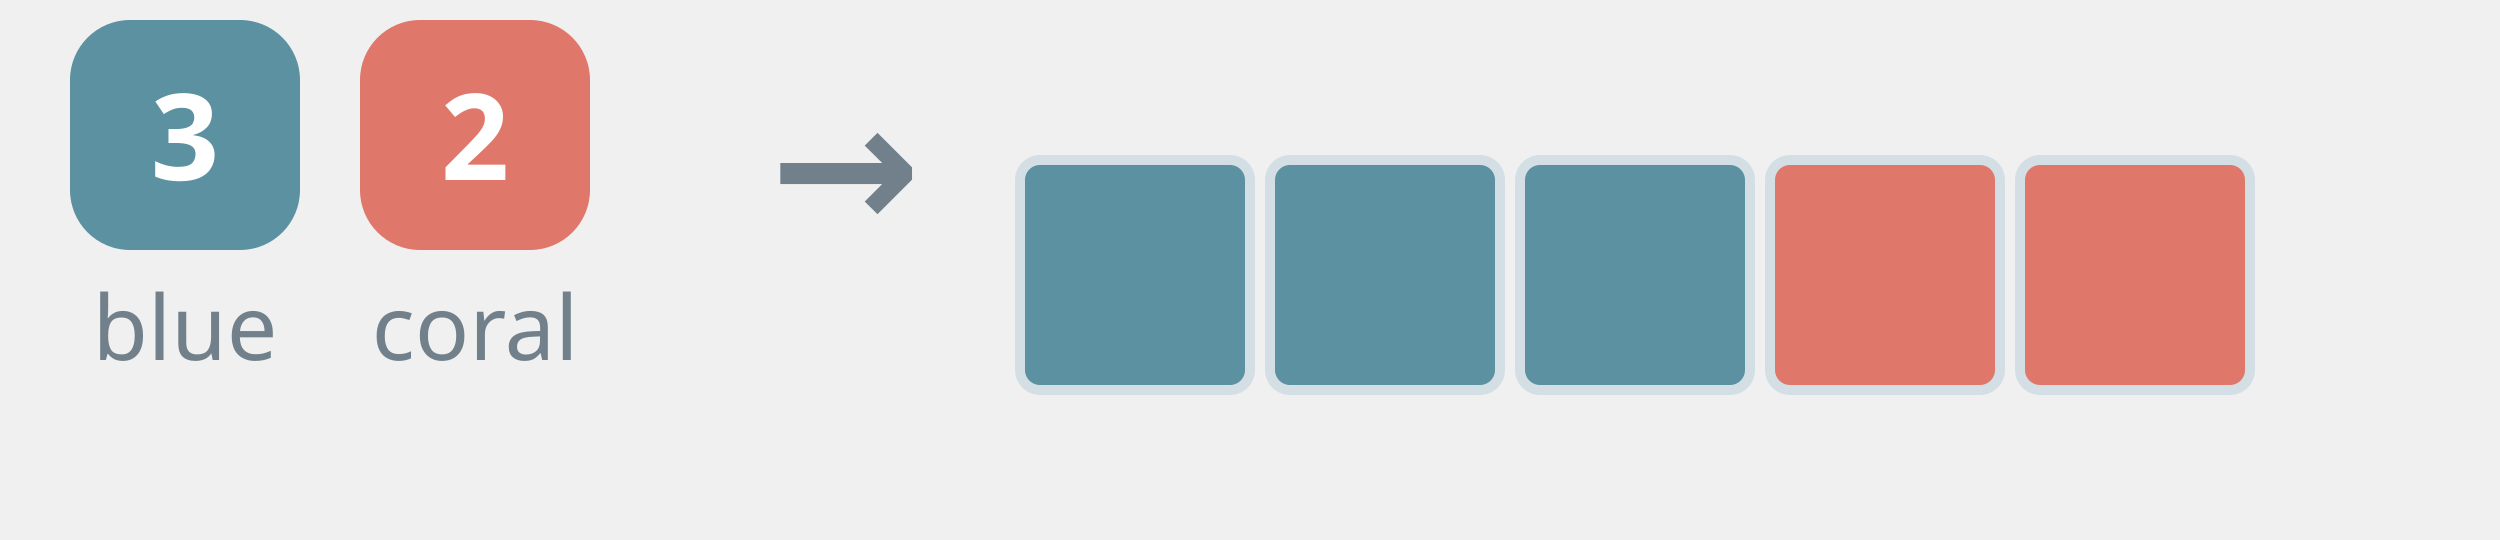
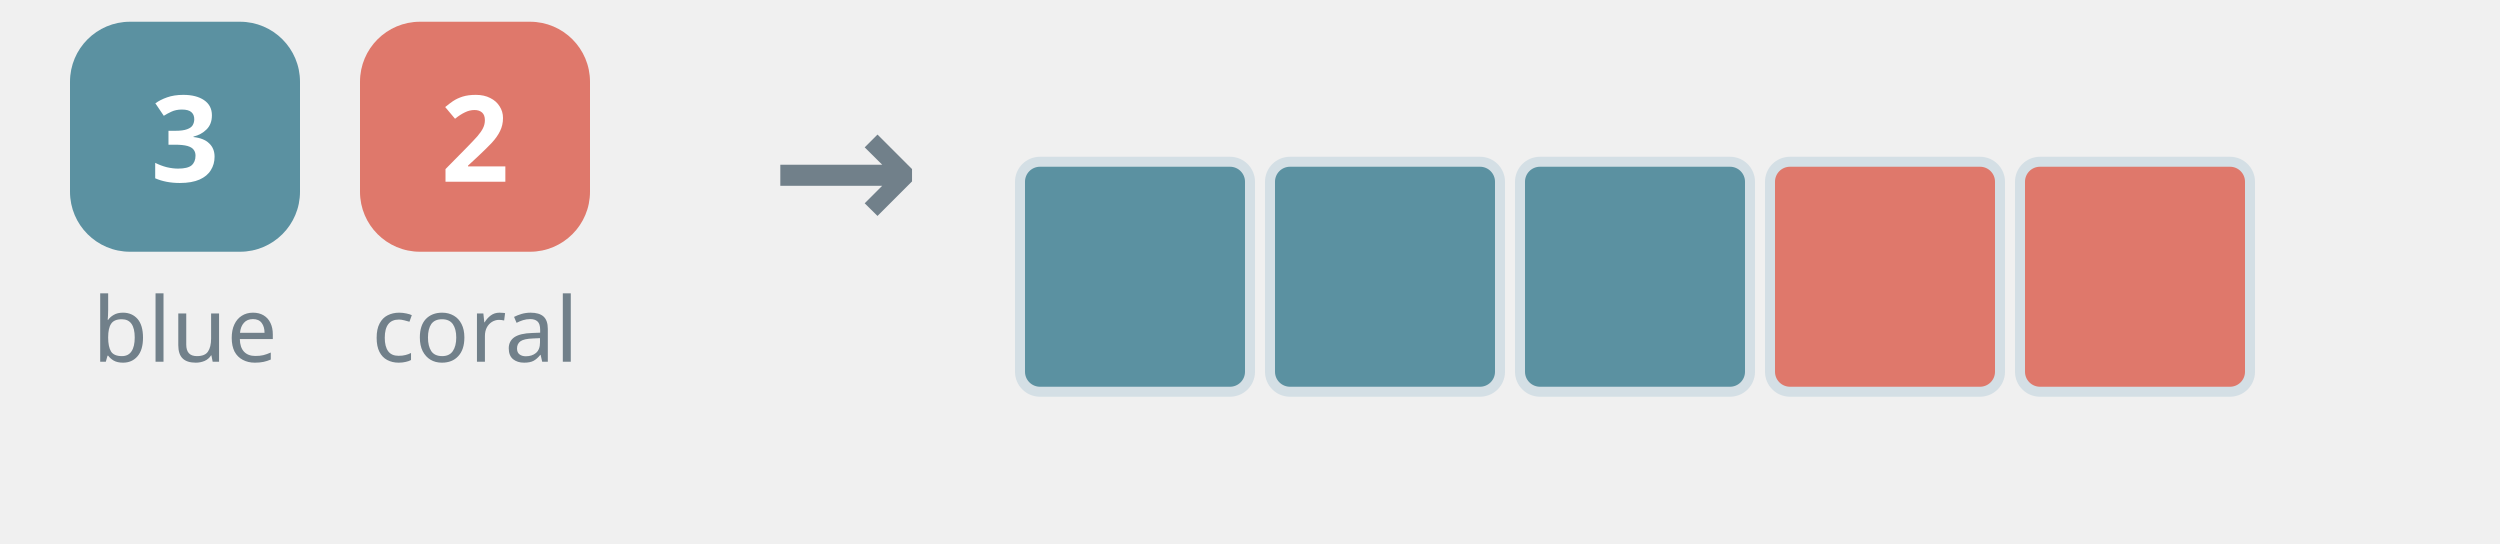
- <svg xmlns="http://www.w3.org/2000/svg" viewBox="0 0 250 54">
+ <svg xmlns="http://www.w3.org/2000/svg" width="230" height="50" viewBox="0 0 250 54">
  <g font-family="system-ui, sans-serif" text-anchor="middle">
    <rect x="7" y="2" width="23" height="23" rx="6" fill="#5b91a1" />
    <text x="18.5" y="18" fill="#fff" font-size="12" font-weight="700">3</text>
    <text x="18.5" y="36" fill="#71808a" font-size="9">blue</text>
    <rect x="36" y="2" width="23" height="23" rx="6" fill="#df786b" />
    <text x="47.5" y="18" fill="#fff" font-size="12" font-weight="700">2</text>
    <text x="47.5" y="36" fill="#71808a" font-size="9">coral</text>
  </g>
  <text x="77" y="23" fill="#71808a" font-family="system-ui, sans-serif" font-size="18" font-weight="700">→</text>
  <g stroke="#d4dfe5" stroke-width="1">
    <rect x="102" y="16" width="23" height="23" rx="2" fill="#5b91a1" />
    <rect x="127" y="16" width="23" height="23" rx="2" fill="#5b91a1" />
    <rect x="152" y="16" width="23" height="23" rx="2" fill="#5b91a1" />
    <rect x="177" y="16" width="23" height="23" rx="2" fill="#df786b" />
    <rect x="202" y="16" width="23" height="23" rx="2" fill="#df786b" />
  </g>
</svg>
